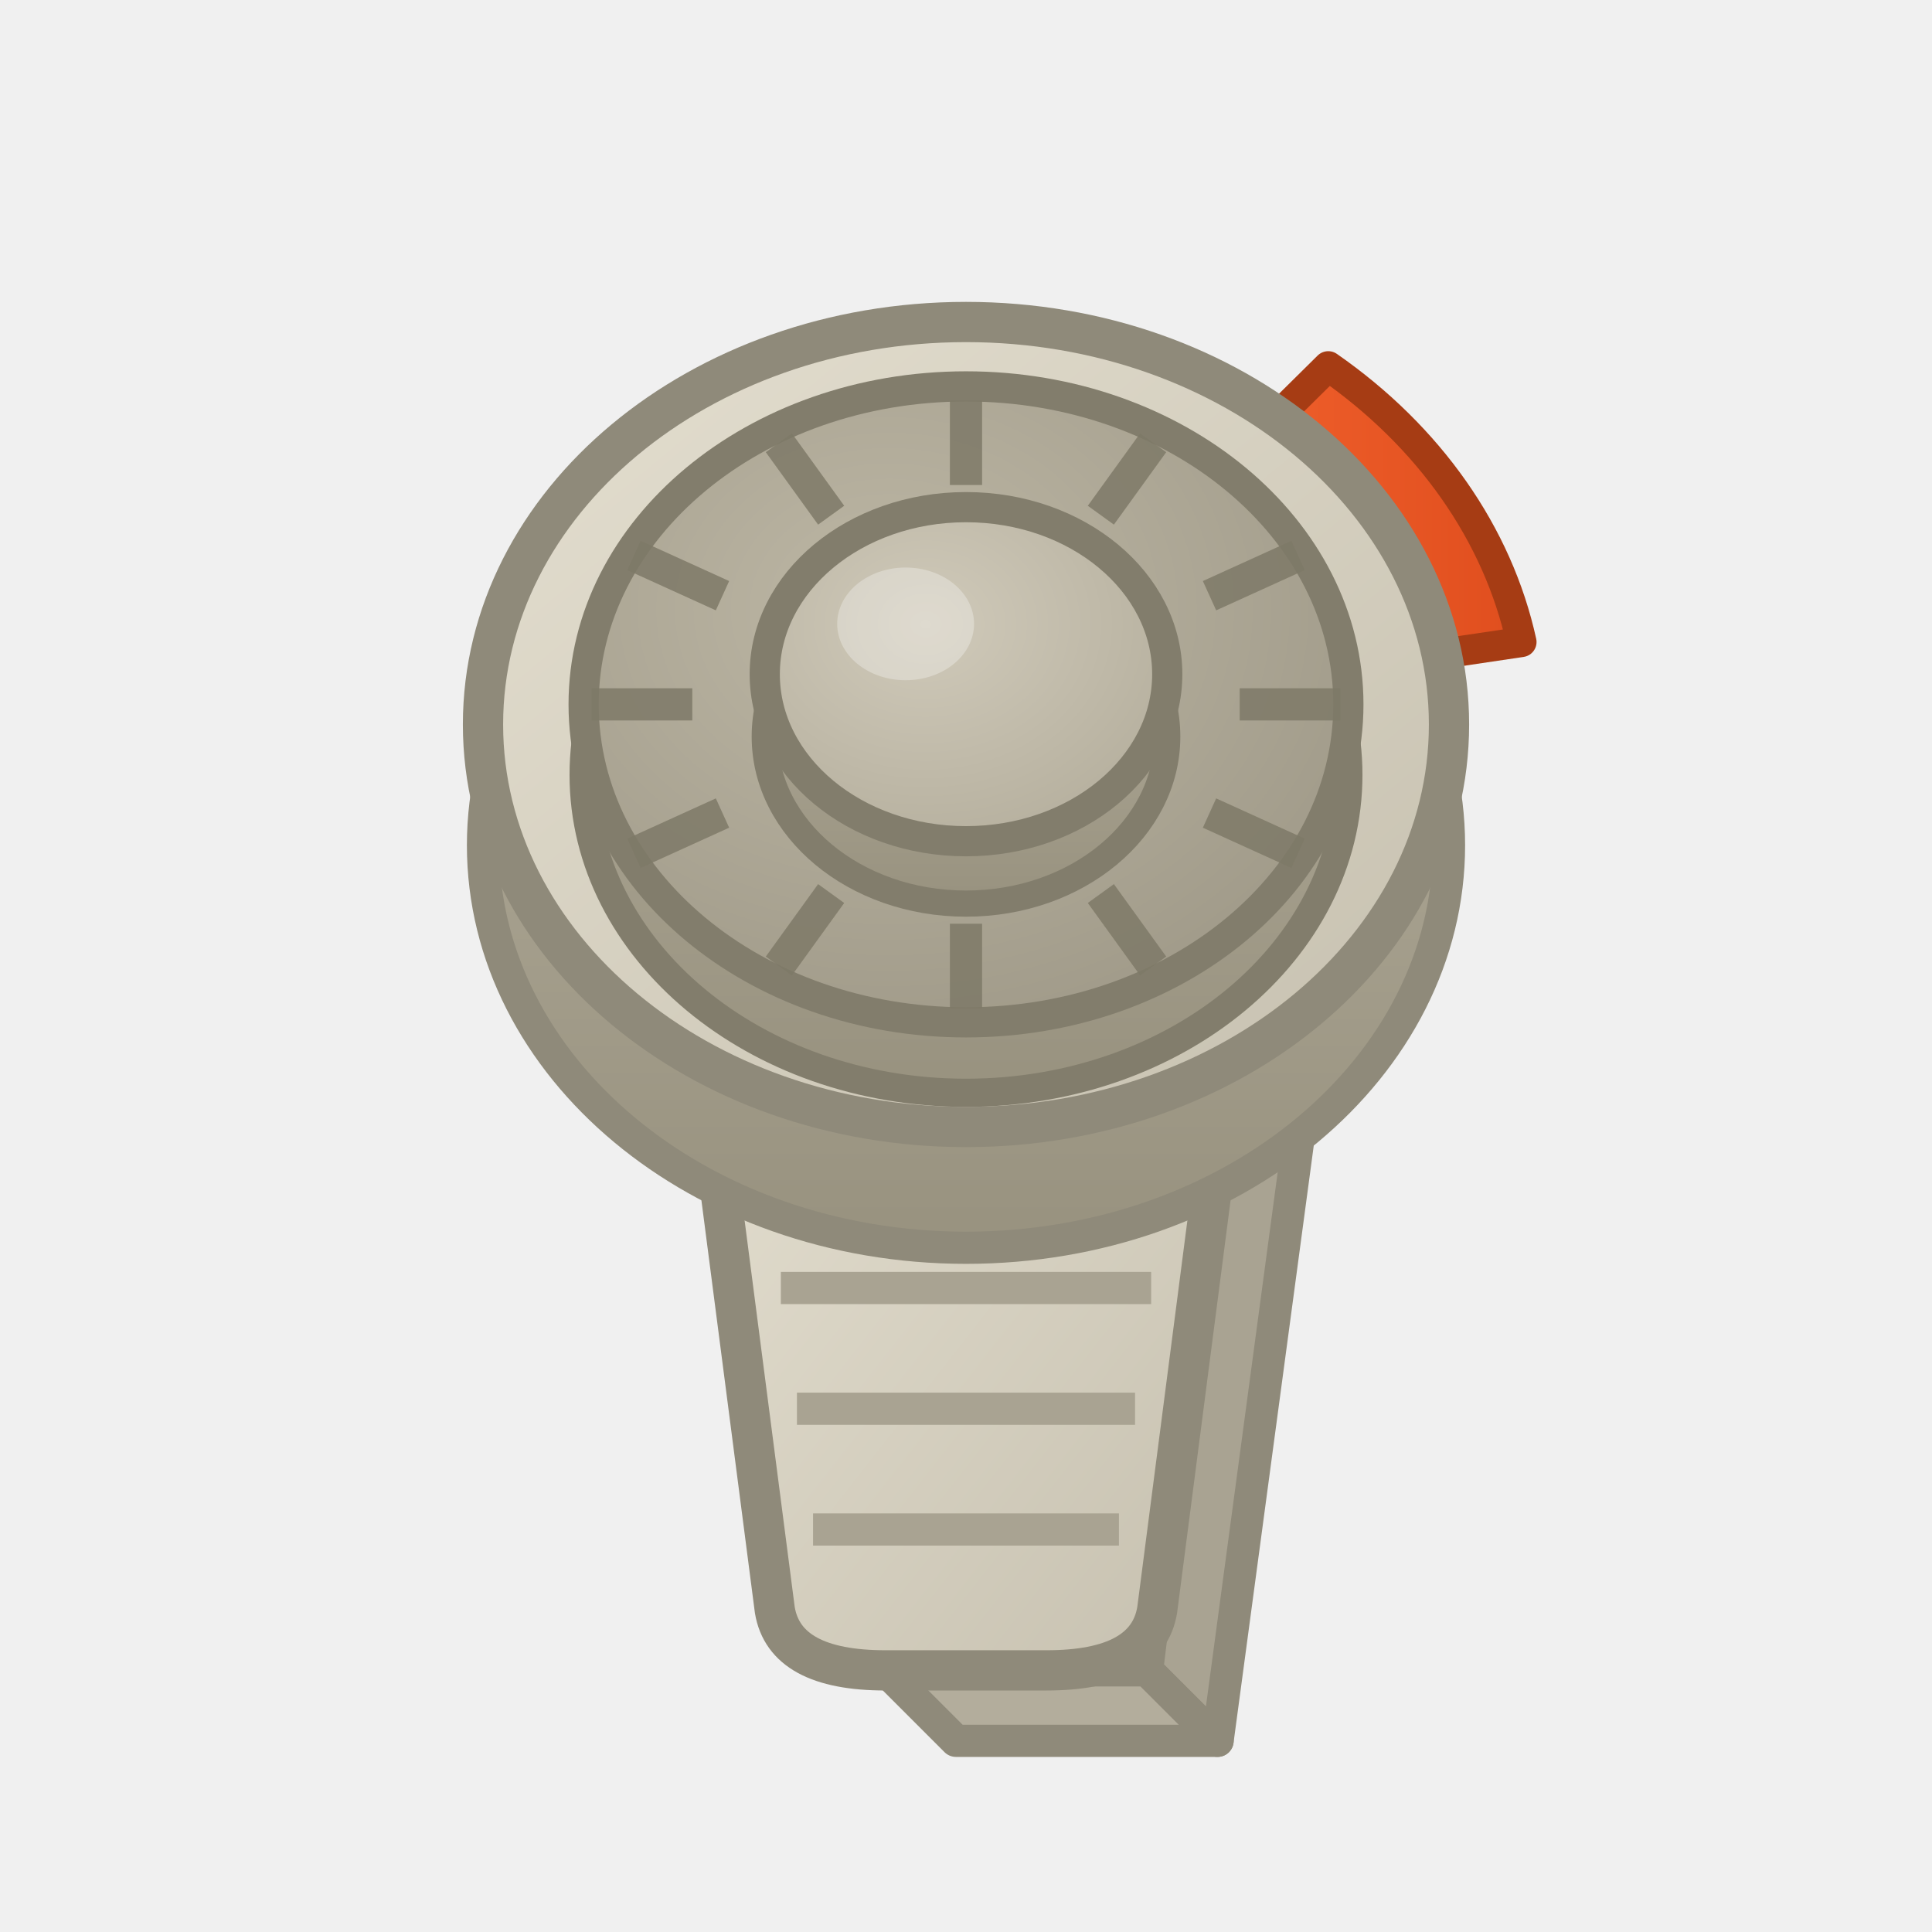
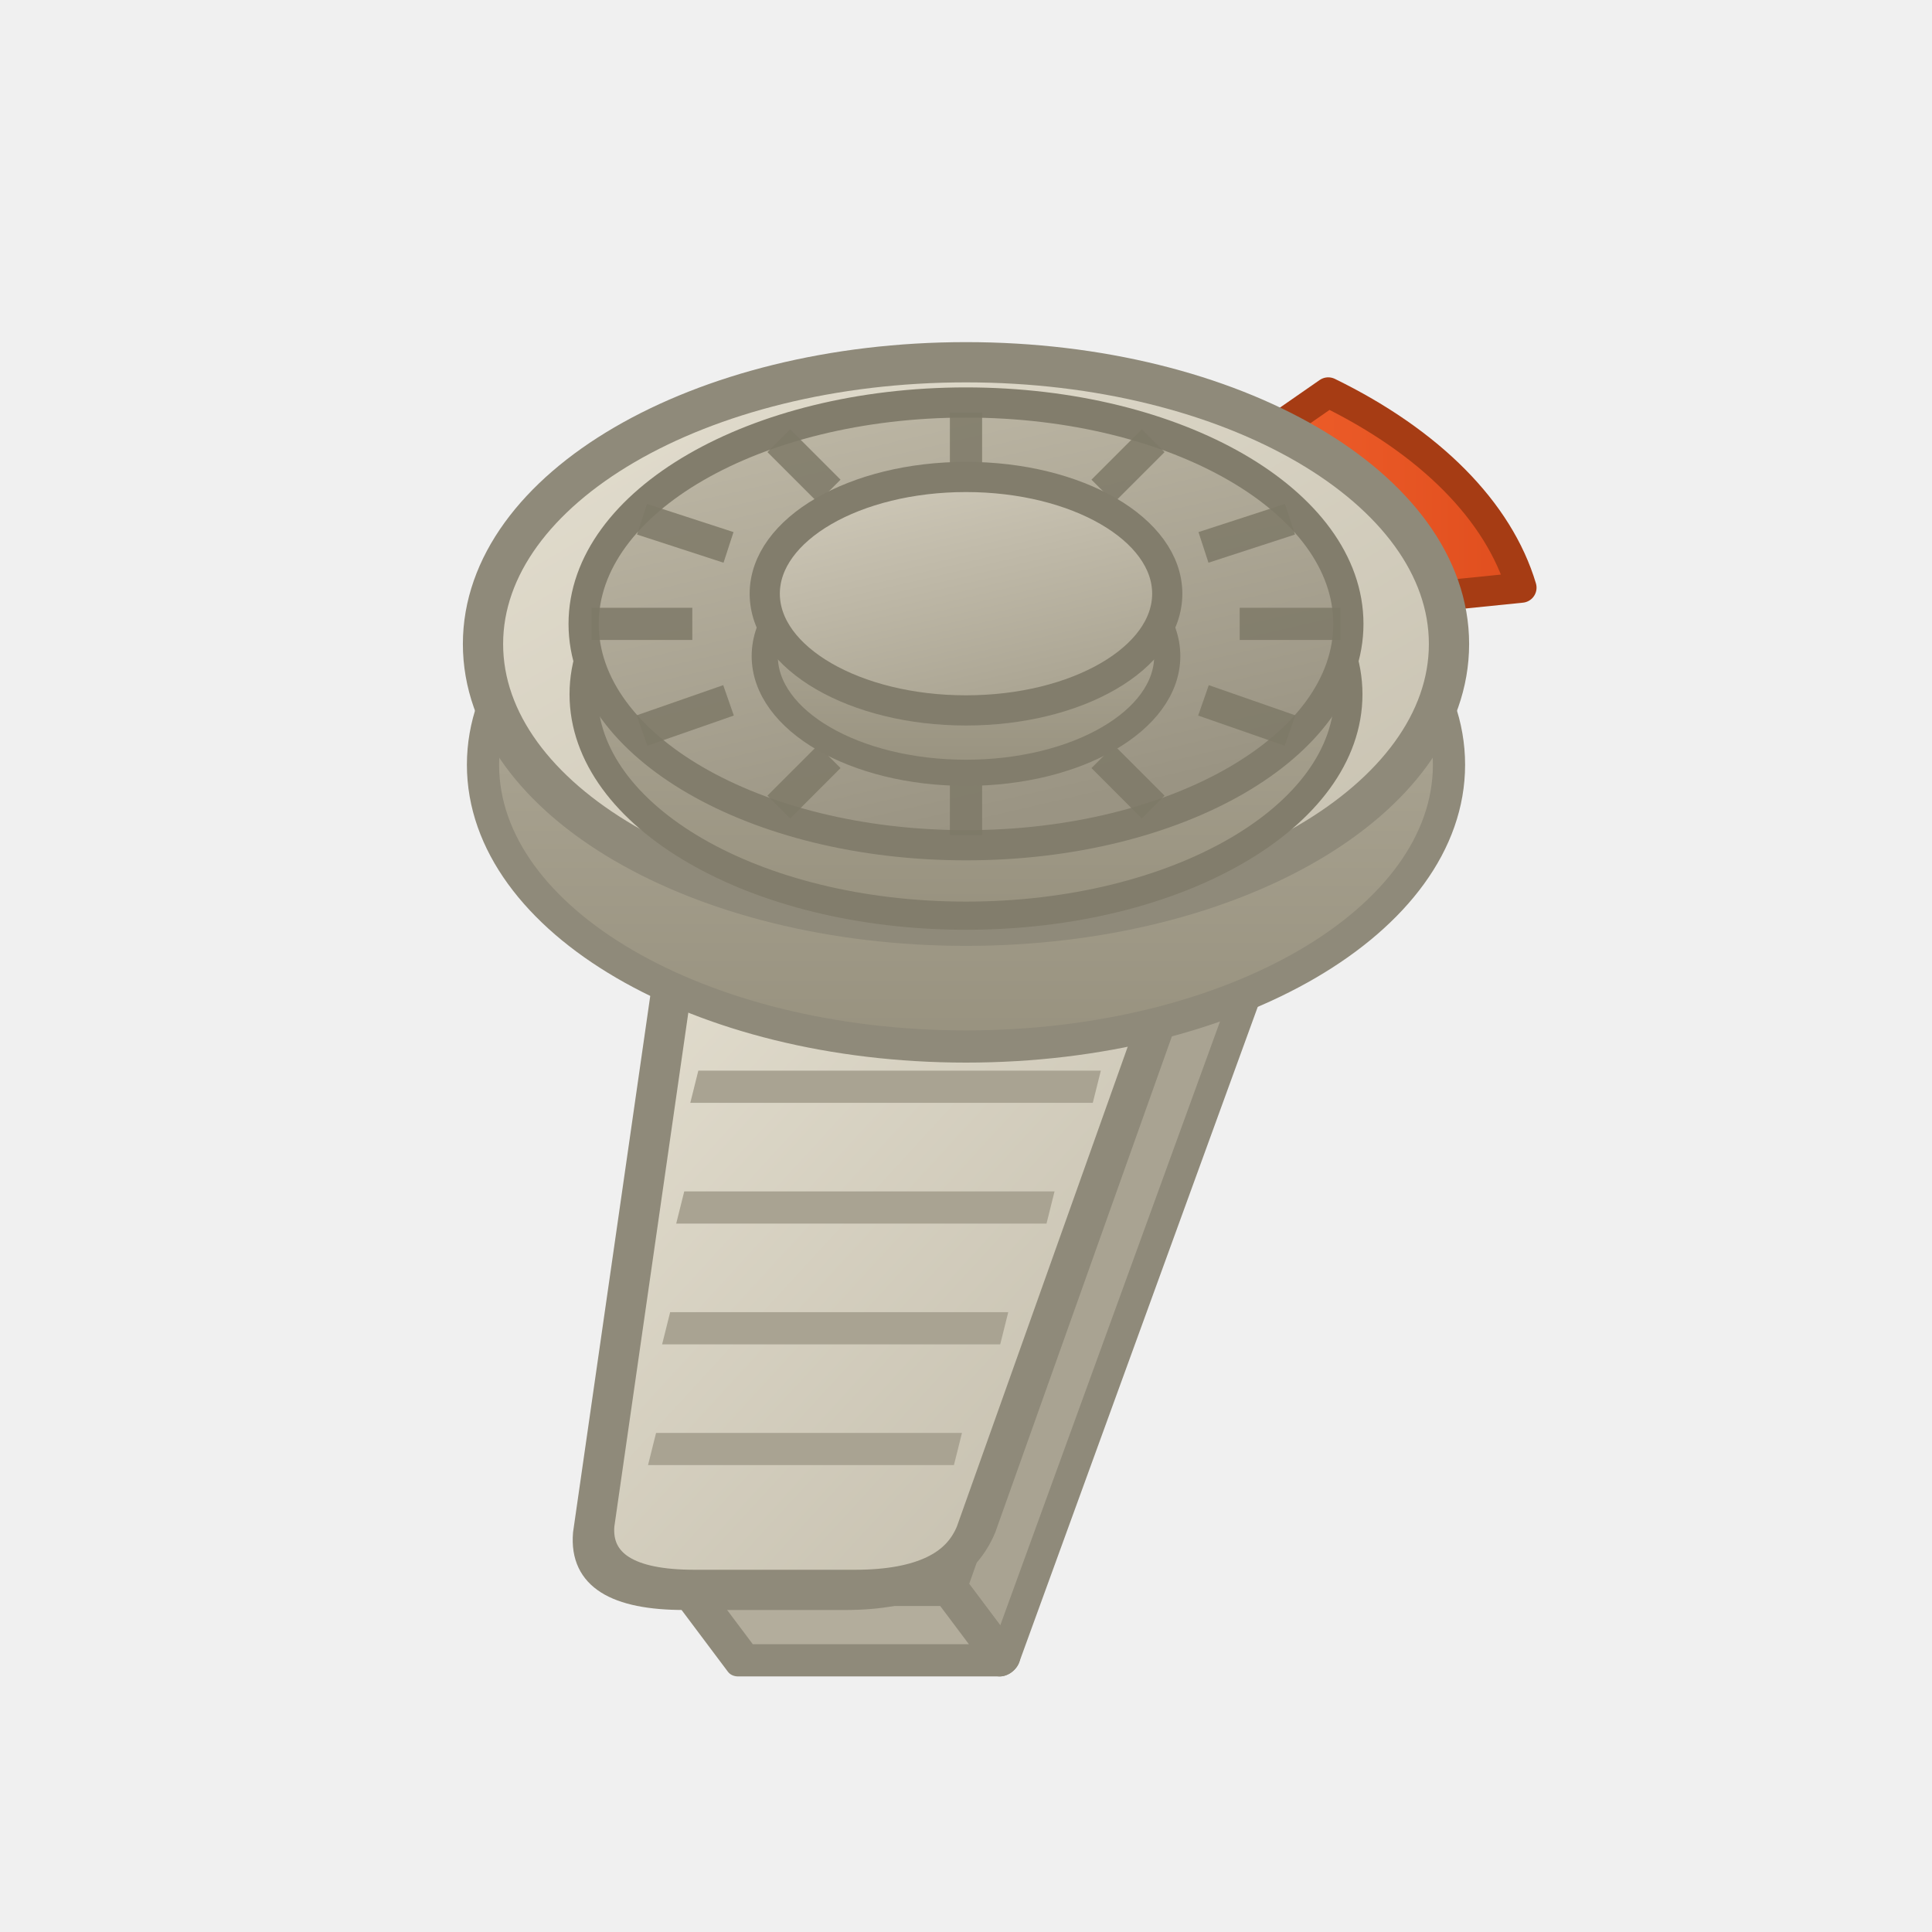
<svg xmlns="http://www.w3.org/2000/svg" viewBox="0 0 96 96" width="96" height="96">
  <defs>
    <linearGradient id="pBody" x1="0" y1="0" x2="1" y2="1">
      <stop offset="0" stop-color="#E4DFD0" />
      <stop offset="1" stop-color="#C6C0AF" />
    </linearGradient>
    <linearGradient id="pSide" x1="0" y1="0" x2="0" y2="1">
      <stop offset="0" stop-color="#B6B09F" />
      <stop offset="1" stop-color="#98927F" />
    </linearGradient>
-     <radialGradient id="pDial" cx="0.4" cy="0.35" r="0.85">
-       <stop offset="0" stop-color="#BDB7A5" />
+     <linearGradient id="pDial" x1="0" y1="0" x2="0.4" y2="1">
+       <stop offset="0" stop-color="#C1BBA9" />
      <stop offset="1" stop-color="#9A9483" />
-     </radialGradient>
-     <radialGradient id="pCap" cx="0.4" cy="0.35" r="0.9">
-       <stop offset="0" stop-color="#D0CABA" />
-       <stop offset="1" stop-color="#AEA896" />
-     </radialGradient>
+     </linearGradient>
+     <linearGradient id="pCap" x1="0" y1="0" x2="0.4" y2="1">
+       <stop offset="0" stop-color="#D2CCBC" />
+       <stop offset="1" stop-color="#ACA694" />
+     </linearGradient>
    <linearGradient id="pBtn" x1="0" y1="0" x2="1" y2="0">
      <stop offset="0" stop-color="#FF7038" />
      <stop offset="1" stop-color="#E04E1E" />
    </linearGradient>
  </defs>
-   <polygon points="61,50 65,53 60.5,86.5 57,83" fill="#A9A392" stroke="#8F8A7A" stroke-width="1.6" stroke-linejoin="round" />
-   <polygon points="44,83 57,83 60.5,86.5 47.5,86.5" fill="#B3AD9C" stroke="#8F8A7A" stroke-width="1.6" stroke-linejoin="round" />
-   <path d="M 37,50 L 59,50 Q 61,50 61,53 L 57.5,80 Q 57,83 52,83 L 44,83 Q 39,83 38.5,80 L 35,53 Q 35,50 37,50 Z" fill="url(#pBody)" stroke="#8F8A7A" stroke-width="2" stroke-linejoin="round" />
-   <line x1="38" y1="58" x2="58" y2="58" stroke="#A9A392" stroke-width="1.6" />
-   <line x1="38.8" y1="64" x2="57.2" y2="64" stroke="#A9A392" stroke-width="1.6" />
-   <line x1="39.6" y1="70" x2="56.4" y2="70" stroke="#A9A392" stroke-width="1.6" />
-   <line x1="40.4" y1="76" x2="55.6" y2="76" stroke="#A9A392" stroke-width="1.6" />
-   <path d="M 48,36 L 66.0,18.2 A 28 23.3 0 0 1 75.6,31.9 Z" fill="url(#pBtn)" stroke="#A63C14" stroke-width="1.5" stroke-linejoin="round" />
-   <ellipse cx="48" cy="42" rx="24" ry="20" fill="url(#pSide)" stroke="#8F8A7A" stroke-width="1.6" />
-   <ellipse cx="48" cy="36" rx="24" ry="20" fill="url(#pBody)" stroke="#8F8A7A" stroke-width="2" />
-   <ellipse cx="48" cy="38.5" rx="19" ry="15.8" fill="url(#pSide)" stroke="#827D6C" stroke-width="1.4" />
-   <ellipse cx="48" cy="35" rx="19" ry="15.8" fill="url(#pDial)" stroke="#827D6C" stroke-width="1.5" />
+   <g transform="matrix(1,0,-0.25,1,10,0)">
+     <polygon points="61,40 65,43 60.5,82.5 57,79" fill="#A9A392" stroke="#8F8A7A" stroke-width="1.6" stroke-linejoin="round" />
+     <polygon points="44,79 57,79 60.5,82.5 47.5,82.5" fill="#B3AD9C" stroke="#8F8A7A" stroke-width="1.6" stroke-linejoin="round" />
+     <path d="M 37,40 L 59,40 Q 61,40 61,43 L 57.5,76 Q 57,79 52,79 L 44,79 Q 39,79 38.5,76 L 35,43 Q 35,40 37,40 Z" fill="url(#pBody)" stroke="#8F8A7A" stroke-width="2" stroke-linejoin="round" />
+     <line x1="38" y1="54" x2="58" y2="54" stroke="#A9A392" stroke-width="1.6" />
+     <line x1="38.8" y1="60" x2="57.2" y2="60" stroke="#A9A392" stroke-width="1.6" />
+     <line x1="39.6" y1="66" x2="56.4" y2="66" stroke="#A9A392" stroke-width="1.6" />
+     <line x1="40.4" y1="72" x2="55.6" y2="72" stroke="#A9A392" stroke-width="1.6" />
+   </g>
+   <path d="M 48,32 L 66.0,19.5 A 28 16.3 0 0 1 75.6,29.2 Z" fill="url(#pBtn)" stroke="#A63C14" stroke-width="1.5" stroke-linejoin="round" />
+   <ellipse cx="48" cy="38" rx="24" ry="14" fill="url(#pSide)" stroke="#8F8A7A" stroke-width="1.6" />
+   <ellipse cx="48" cy="32" rx="24" ry="14" fill="url(#pBody)" stroke="#8F8A7A" stroke-width="2" />
+   <ellipse cx="48" cy="34.5" rx="19" ry="11" fill="url(#pSide)" stroke="#827D6C" stroke-width="1.4" />
+   <ellipse cx="48" cy="31" rx="19" ry="11" fill="url(#pDial)" stroke="#827D6C" stroke-width="1.5" />
  <g stroke="#7E7967" stroke-width="1.6" opacity="0.85">
-     <line x1="48" y1="19.9" x2="48" y2="24.1" />
-     <line x1="57.3" y1="22" x2="54.7" y2="25.6" />
-     <line x1="64.5" y1="27.6" x2="60.1" y2="29.6" />
-     <line x1="66.6" y1="35" x2="61.6" y2="35" />
-     <line x1="64.5" y1="42.4" x2="60.1" y2="40.4" />
-     <line x1="57.3" y1="48" x2="54.7" y2="44.4" />
-     <line x1="48" y1="50.1" x2="48" y2="45.9" />
-     <line x1="38.7" y1="48" x2="41.3" y2="44.4" />
-     <line x1="31.5" y1="42.4" x2="35.9" y2="40.4" />
-     <line x1="29.4" y1="35" x2="34.4" y2="35" />
-     <line x1="31.5" y1="27.6" x2="35.9" y2="29.6" />
-     <line x1="38.7" y1="22" x2="41.3" y2="25.6" />
+     <line x1="48" y1="20.5" x2="48" y2="23.4" />
+     <line x1="57.3" y1="21.9" x2="54.8" y2="24.4" />
+     <line x1="64.1" y1="25.8" x2="59.8" y2="27.2" />
+     <line x1="66.6" y1="31" x2="61.6" y2="31" />
+     <line x1="64.1" y1="36.3" x2="59.8" y2="34.8" />
+     <line x1="57.3" y1="40.1" x2="54.8" y2="37.6" />
+     <line x1="48" y1="41.5" x2="48" y2="38.6" />
+     <line x1="38.7" y1="40.1" x2="41.2" y2="37.6" />
+     <line x1="31.9" y1="36.3" x2="36.2" y2="34.8" />
+     <line x1="29.4" y1="31" x2="34.4" y2="31" />
+     <line x1="31.9" y1="25.8" x2="36.2" y2="27.2" />
+     <line x1="38.7" y1="21.9" x2="41.2" y2="24.4" />
  </g>
-   <ellipse cx="48" cy="36.6" rx="10" ry="8.3" fill="url(#pSide)" stroke="#827D6C" stroke-width="1.3" />
-   <ellipse cx="48" cy="33.5" rx="10" ry="8.3" fill="url(#pCap)" stroke="#827D6C" stroke-width="1.5" />
-   <ellipse cx="45" cy="31" rx="3.4" ry="2.8" fill="#FFFFFF" opacity="0.3" />
+   <ellipse cx="48" cy="32.6" rx="10" ry="5.8" fill="url(#pSide)" stroke="#827D6C" stroke-width="1.3" />
+   <ellipse cx="48" cy="29.5" rx="10" ry="5.8" fill="url(#pCap)" stroke="#827D6C" stroke-width="1.5" />
</svg>
